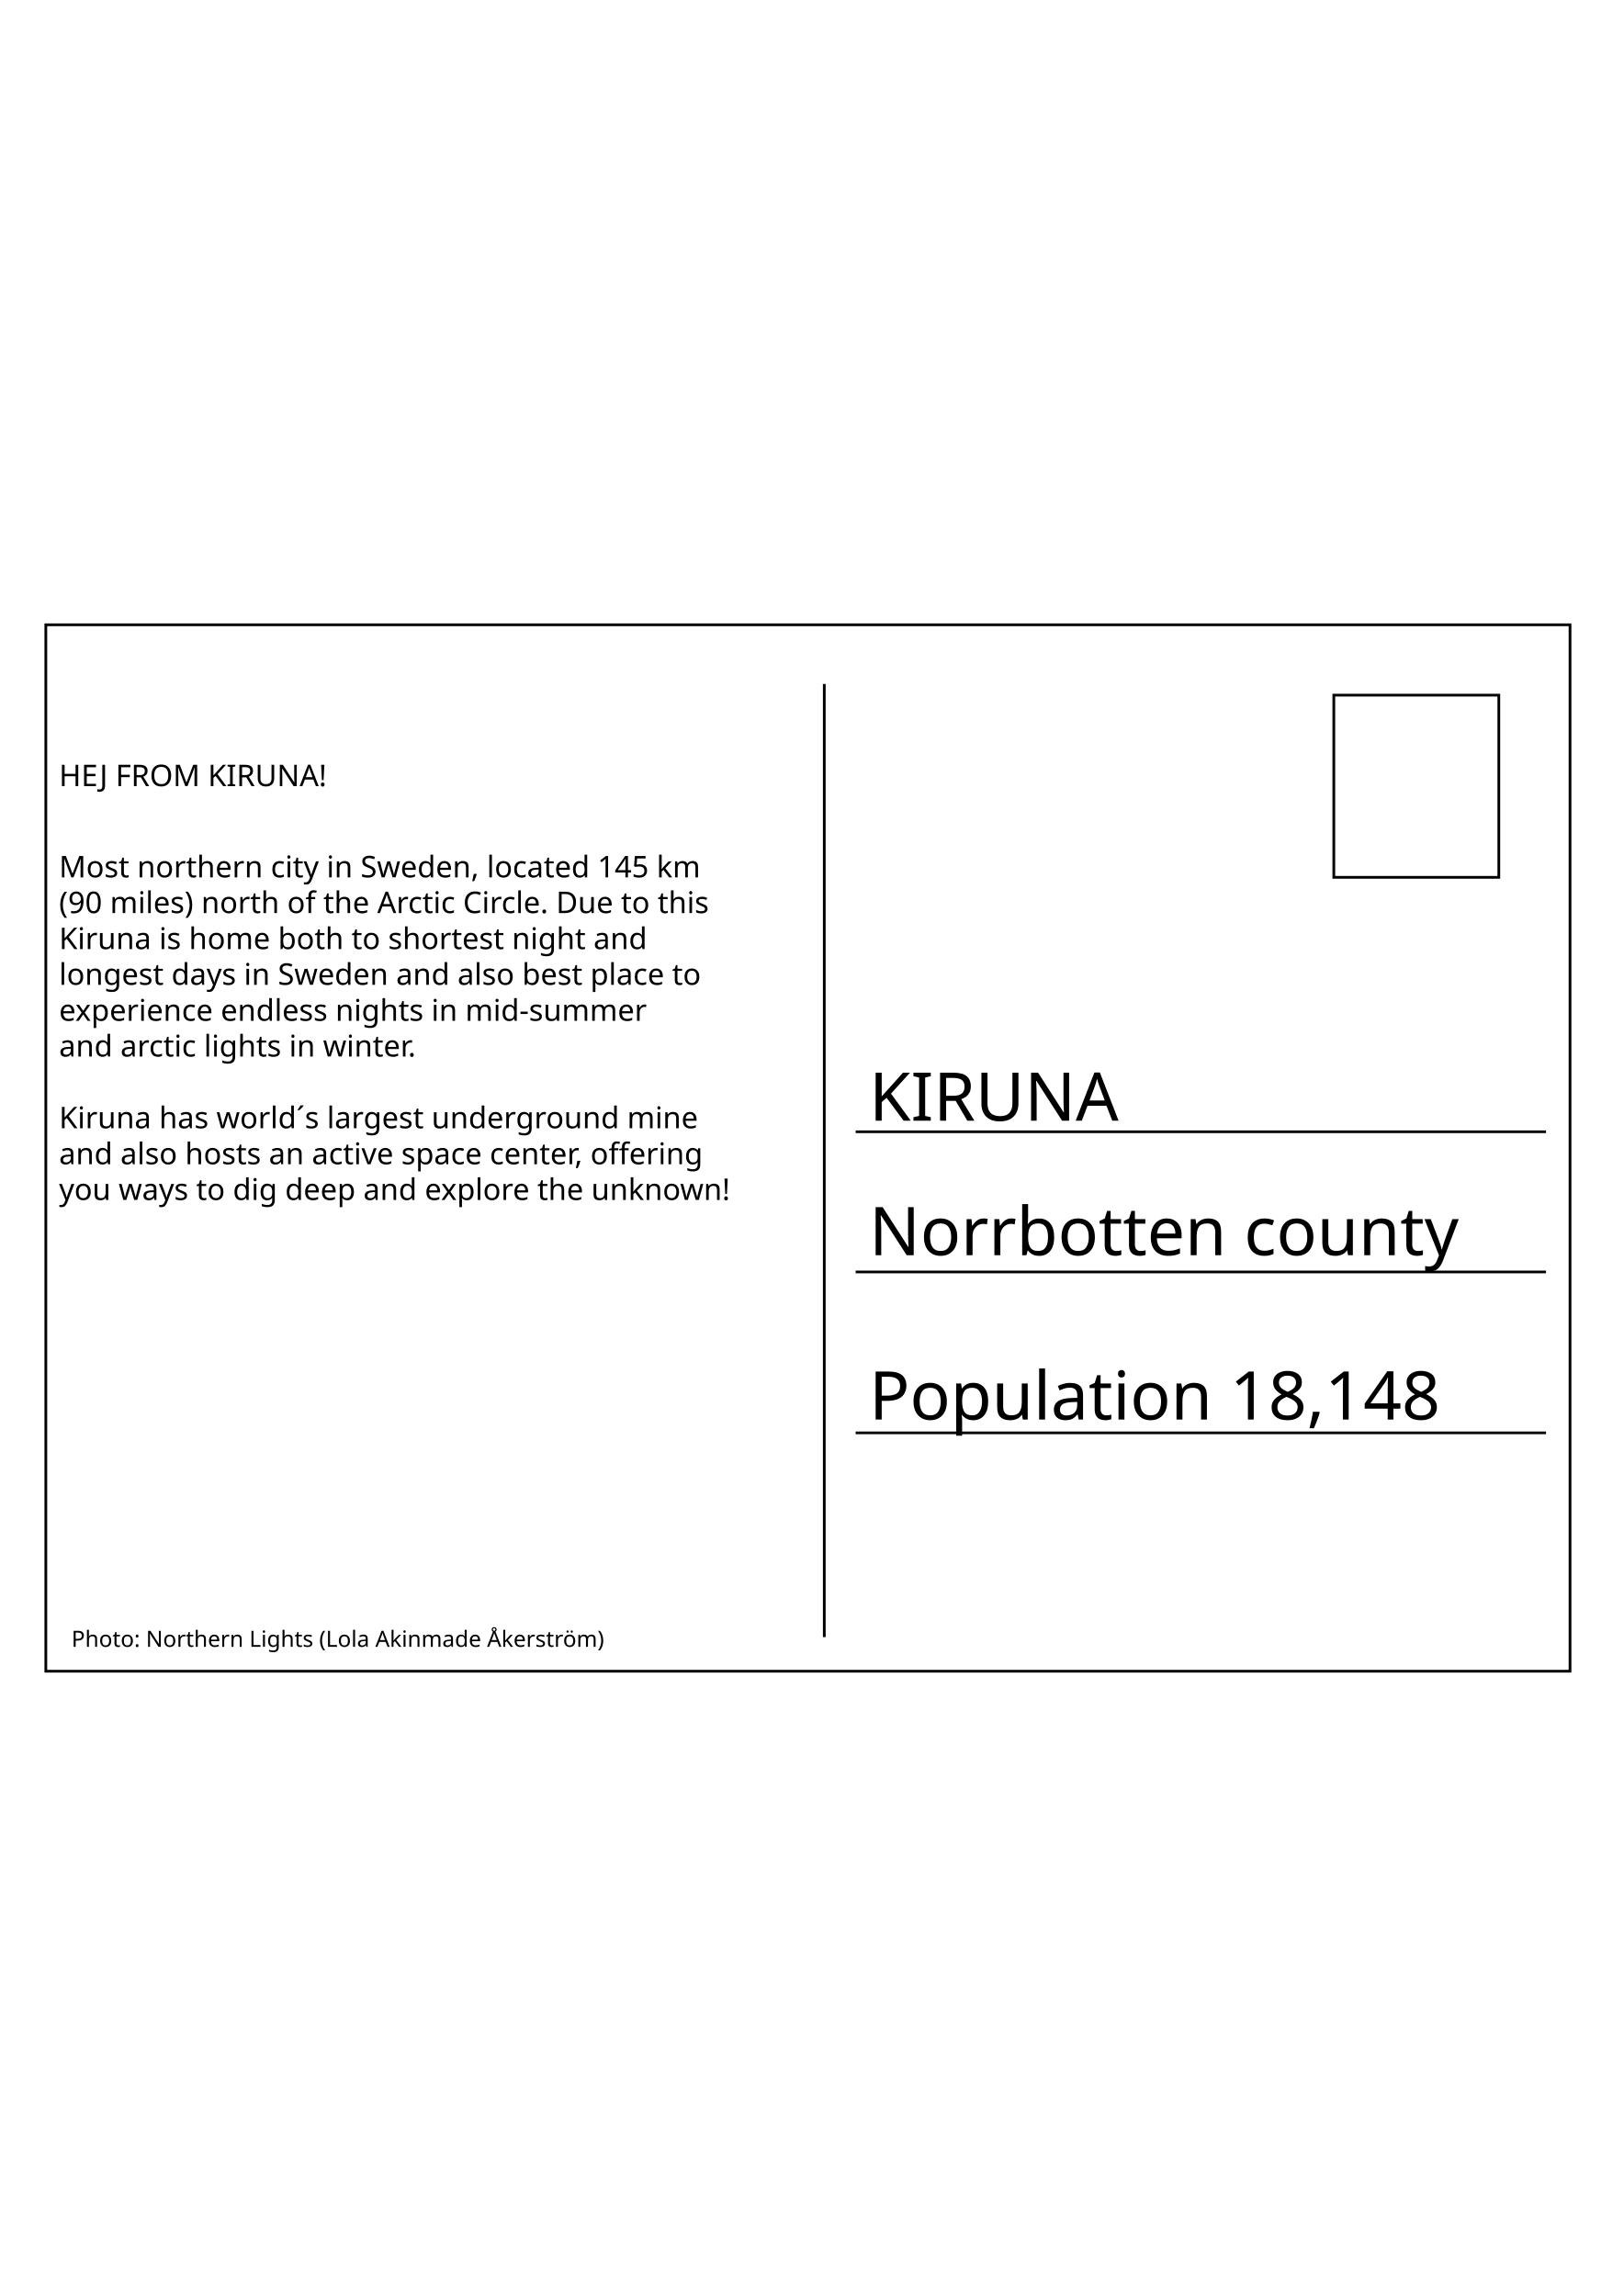
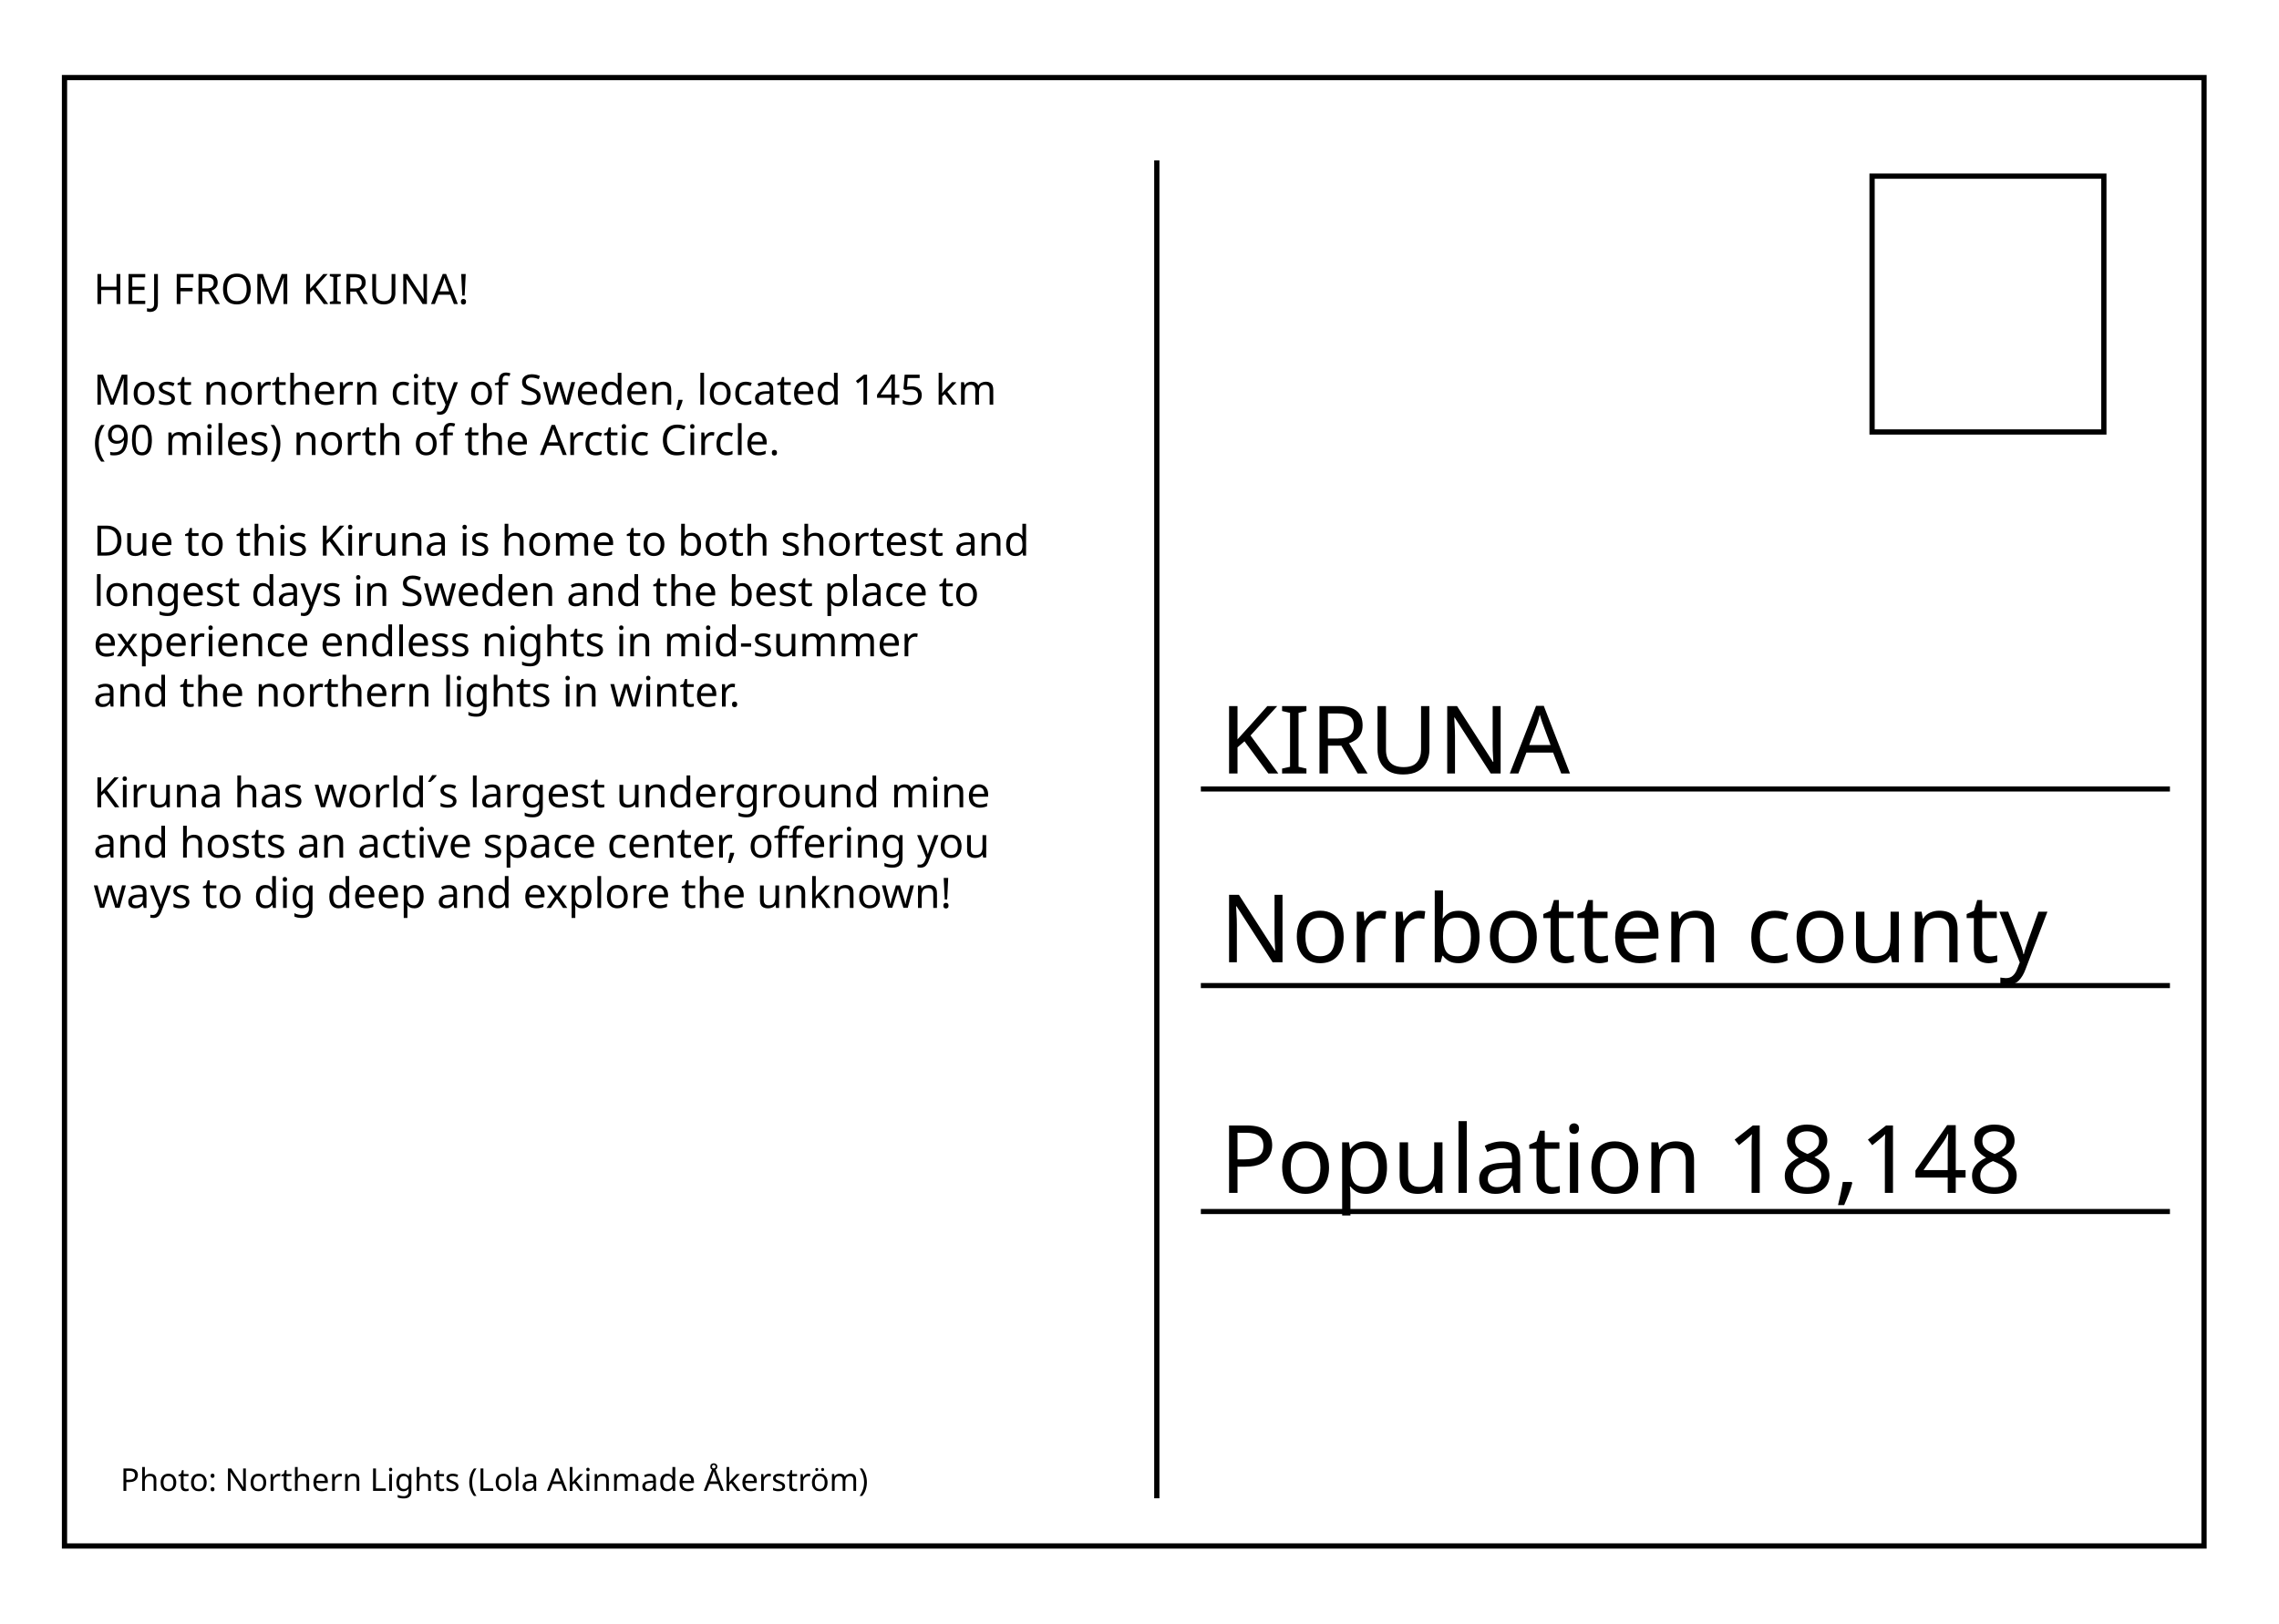
- <svg xmlns="http://www.w3.org/2000/svg" version="1.1" id="Lager_1" x="0px" y="0px" viewBox="0 0 595.3 841.9" enable-background="new 0 0 595.3 841.9" xml:space="preserve">
-   <rect x="16.8" y="229.1" fill="none" stroke="#000000" stroke-miterlimit="10" width="558.8" height="383.7" />
-   <line fill="none" stroke="#000000" stroke-miterlimit="10" x1="302.2" y1="250.8" x2="302.2" y2="600.3" />
-   <line fill="none" stroke="#000000" stroke-width="0.973" stroke-miterlimit="10" x1="313.7" y1="415" x2="566.8" y2="415" />
-   <line fill="none" stroke="#000000" stroke-width="0.973" stroke-miterlimit="10" x1="313.7" y1="466.4" x2="566.8" y2="466.4" />
-   <line fill="none" stroke="#000000" stroke-width="0.973" stroke-miterlimit="10" x1="313.7" y1="525.4" x2="566.8" y2="525.4" />
-   <rect x="489" y="254.9" fill="none" stroke="#000000" stroke-miterlimit="10" width="60.5" height="66.8" />
-   <text transform="matrix(1 0 0 1 318.6406 410.942)" font-family="'TwCenMT-Bold'" font-size="24.655">KIRUNA</text>
-   <text transform="matrix(1 0 0 1 318.6406 460.2524)" font-family="'TwCenMT-Bold'" font-size="24.655">Norrbotten county</text>
-   <text transform="matrix(1 0 0 1 318.6406 520.5198)" font-family="'TwCenMT-Bold'" font-size="24.655">Population 18,148</text>
-   <text transform="matrix(1 0 0 1 21.6397 288.2708)" font-family="'Verdana'" font-size="10.958">HEJ FROM KIRUNA!</text>
-   <text transform="matrix(1 0 0 1 21.6397 321.7089)" enable-background="new    ">
-     <tspan x="0" y="0" font-family="'Verdana'" font-size="10.958">Most northern city in Sweden, located 145 km</tspan>
-     <tspan x="0" y="13.1" font-family="'Verdana'" font-size="10.958">(90 miles) north of the Arctic Circle. Due to this </tspan>
-     <tspan x="0" y="26.3" font-family="'Verdana'" font-size="10.958">Kiruna is home both to shortest night and </tspan>
-     <tspan x="0" y="39.4" font-family="'Verdana'" font-size="10.958">longest days in Sweden and also best place to</tspan>
-     <tspan x="0" y="52.6" font-family="'Verdana'" font-size="10.958">experience endless nights in mid-summer </tspan>
-     <tspan x="0" y="65.7" font-family="'Verdana'" font-size="10.958">and arctic lights in winter. </tspan>
-     <tspan x="0" y="92" font-family="'Verdana'" font-size="10.958">Kiruna has world´s largest underground mine </tspan>
-     <tspan x="0" y="105.2" font-family="'Verdana'" font-size="10.958">and also hosts an active space center, offering </tspan>
-     <tspan x="0" y="118.3" font-family="'Verdana'" font-size="10.958">you ways to dig deep and explore the unknown!</tspan>
+ <svg xmlns="http://www.w3.org/2000/svg" version="1.1" id="Lager_1" x="0px" y="0px" viewBox="0 0 434.6 309.7" enable-background="new 0 0 434.6 309.7" xml:space="preserve">
+   <rect x="12.3" y="14.8" fill="none" stroke="#000000" stroke-miterlimit="10" width="408" height="280.1" />
+   <line fill="none" stroke="#000000" stroke-miterlimit="10" x1="220.6" y1="30.6" x2="220.6" y2="285.8" />
+   <line fill="none" stroke="#000000" stroke-width="0.973" stroke-miterlimit="10" x1="229" y1="150.5" x2="413.8" y2="150.5" />
+   <line fill="none" stroke="#000000" stroke-width="0.973" stroke-miterlimit="10" x1="229" y1="188" x2="413.8" y2="188" />
+   <line fill="none" stroke="#000000" stroke-width="0.973" stroke-miterlimit="10" x1="229" y1="231.1" x2="413.8" y2="231.1" />
+   <rect x="357" y="33.6" fill="none" stroke="#000000" stroke-miterlimit="10" width="44.2" height="48.8" />
+   <text transform="matrix(1 0 0 1 232.6321 147.5472)">
+     <tspan x="0" y="0" font-family="'TwCenMT-Bold'" font-size="18">KIRUNA</tspan>
+     <tspan x="62.8" y="0" font-family="'TwCenMT-Bold'" font-size="18" letter-spacing="4">	</tspan>
  </text>
-   <text transform="matrix(1 0 0 1 21.6397 380.3159)" font-family="'Verdana'" font-size="10.958"> </text>
-   <text transform="matrix(1 0 0 1 21.6397 419.7637)" font-family="'Verdana'" font-size="10.958"> </text>
-   <text transform="matrix(1 0 0 1 26.2052 603.8637)" font-family="'Verdana'" font-size="8.218">Photo: Northern Lights (Lola Akinmade Åkerström)</text>
+   <text transform="matrix(1 0 0 1 232.6321 183.5472)" font-family="'TwCenMT-Bold'" font-size="18">Norrbotten county</text>
+   <text transform="matrix(1 0 0 1 232.6321 227.5472)" font-family="'TwCenMT-Bold'" font-size="18">Population 18,148</text>
+   <text transform="matrix(1 0 0 1 17.799 57.9876)">
+     <tspan x="0" y="0" font-family="'Verdana'" font-size="8">HEJ FROM KIRUNA!</tspan>
+     <tspan x="0" y="19.2" font-family="'Verdana'" font-size="8">Most northern city of Sweden, located 145 km</tspan>
+     <tspan x="0" y="28.8" font-family="'Verdana'" font-size="8">(90 miles) north of the Arctic Circle.</tspan>
+     <tspan x="0" y="48" font-family="'Verdana'" font-size="8">Due to this Kiruna is home to both shortest and </tspan>
+     <tspan x="0" y="57.6" font-family="'Verdana'" font-size="8">longest days in Sweden and the best place to </tspan>
+     <tspan x="0" y="67.2" font-family="'Verdana'" font-size="8">experience endless nights in mid-summer </tspan>
+     <tspan x="0" y="76.8" font-family="'Verdana'" font-size="8">and the northern lights in winter. </tspan>
+     <tspan x="0" y="96" font-family="'Verdana'" font-size="8">Kiruna has world´s largest underground mine </tspan>
+     <tspan x="0" y="105.6" font-family="'Verdana'" font-size="8">and hosts an active space center, offering you </tspan>
+     <tspan x="0" y="115.2" font-family="'Verdana'" font-size="8">ways to dig deep and explore the unknown!</tspan>
+   </text>
+   <text transform="matrix(1 0 0 1 22.9656 284.3953)" font-family="'Verdana'" font-size="6">Photo: Northern Lights (Lola Akinmade Åkerström)</text>
</svg>
